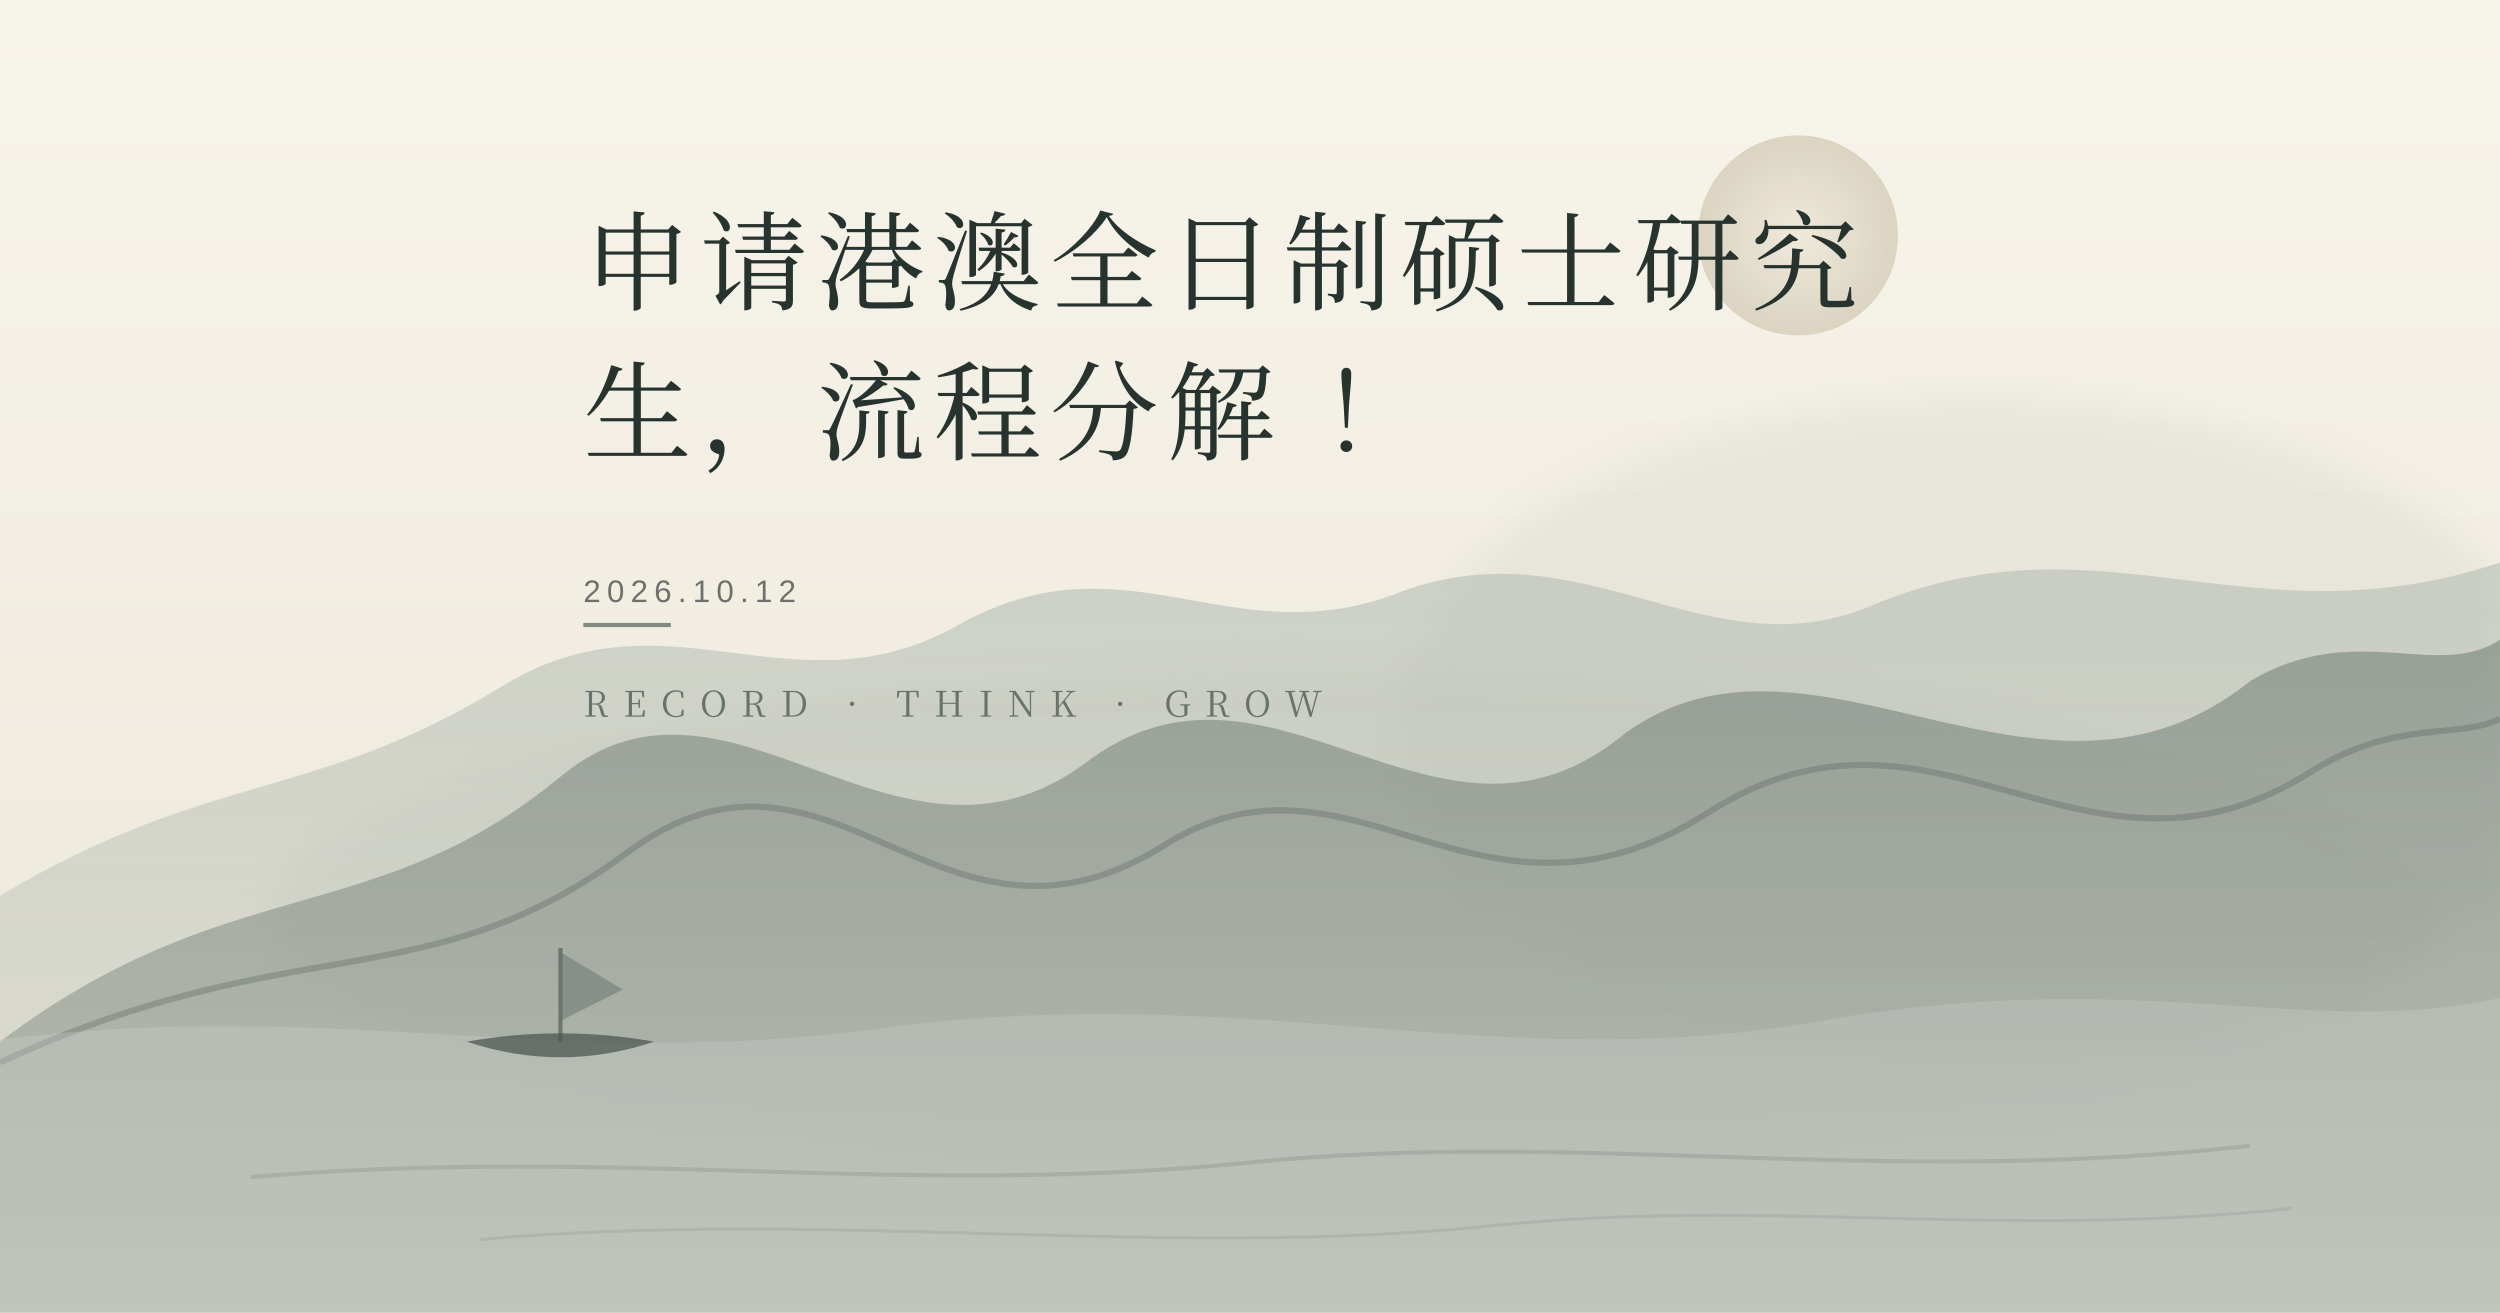
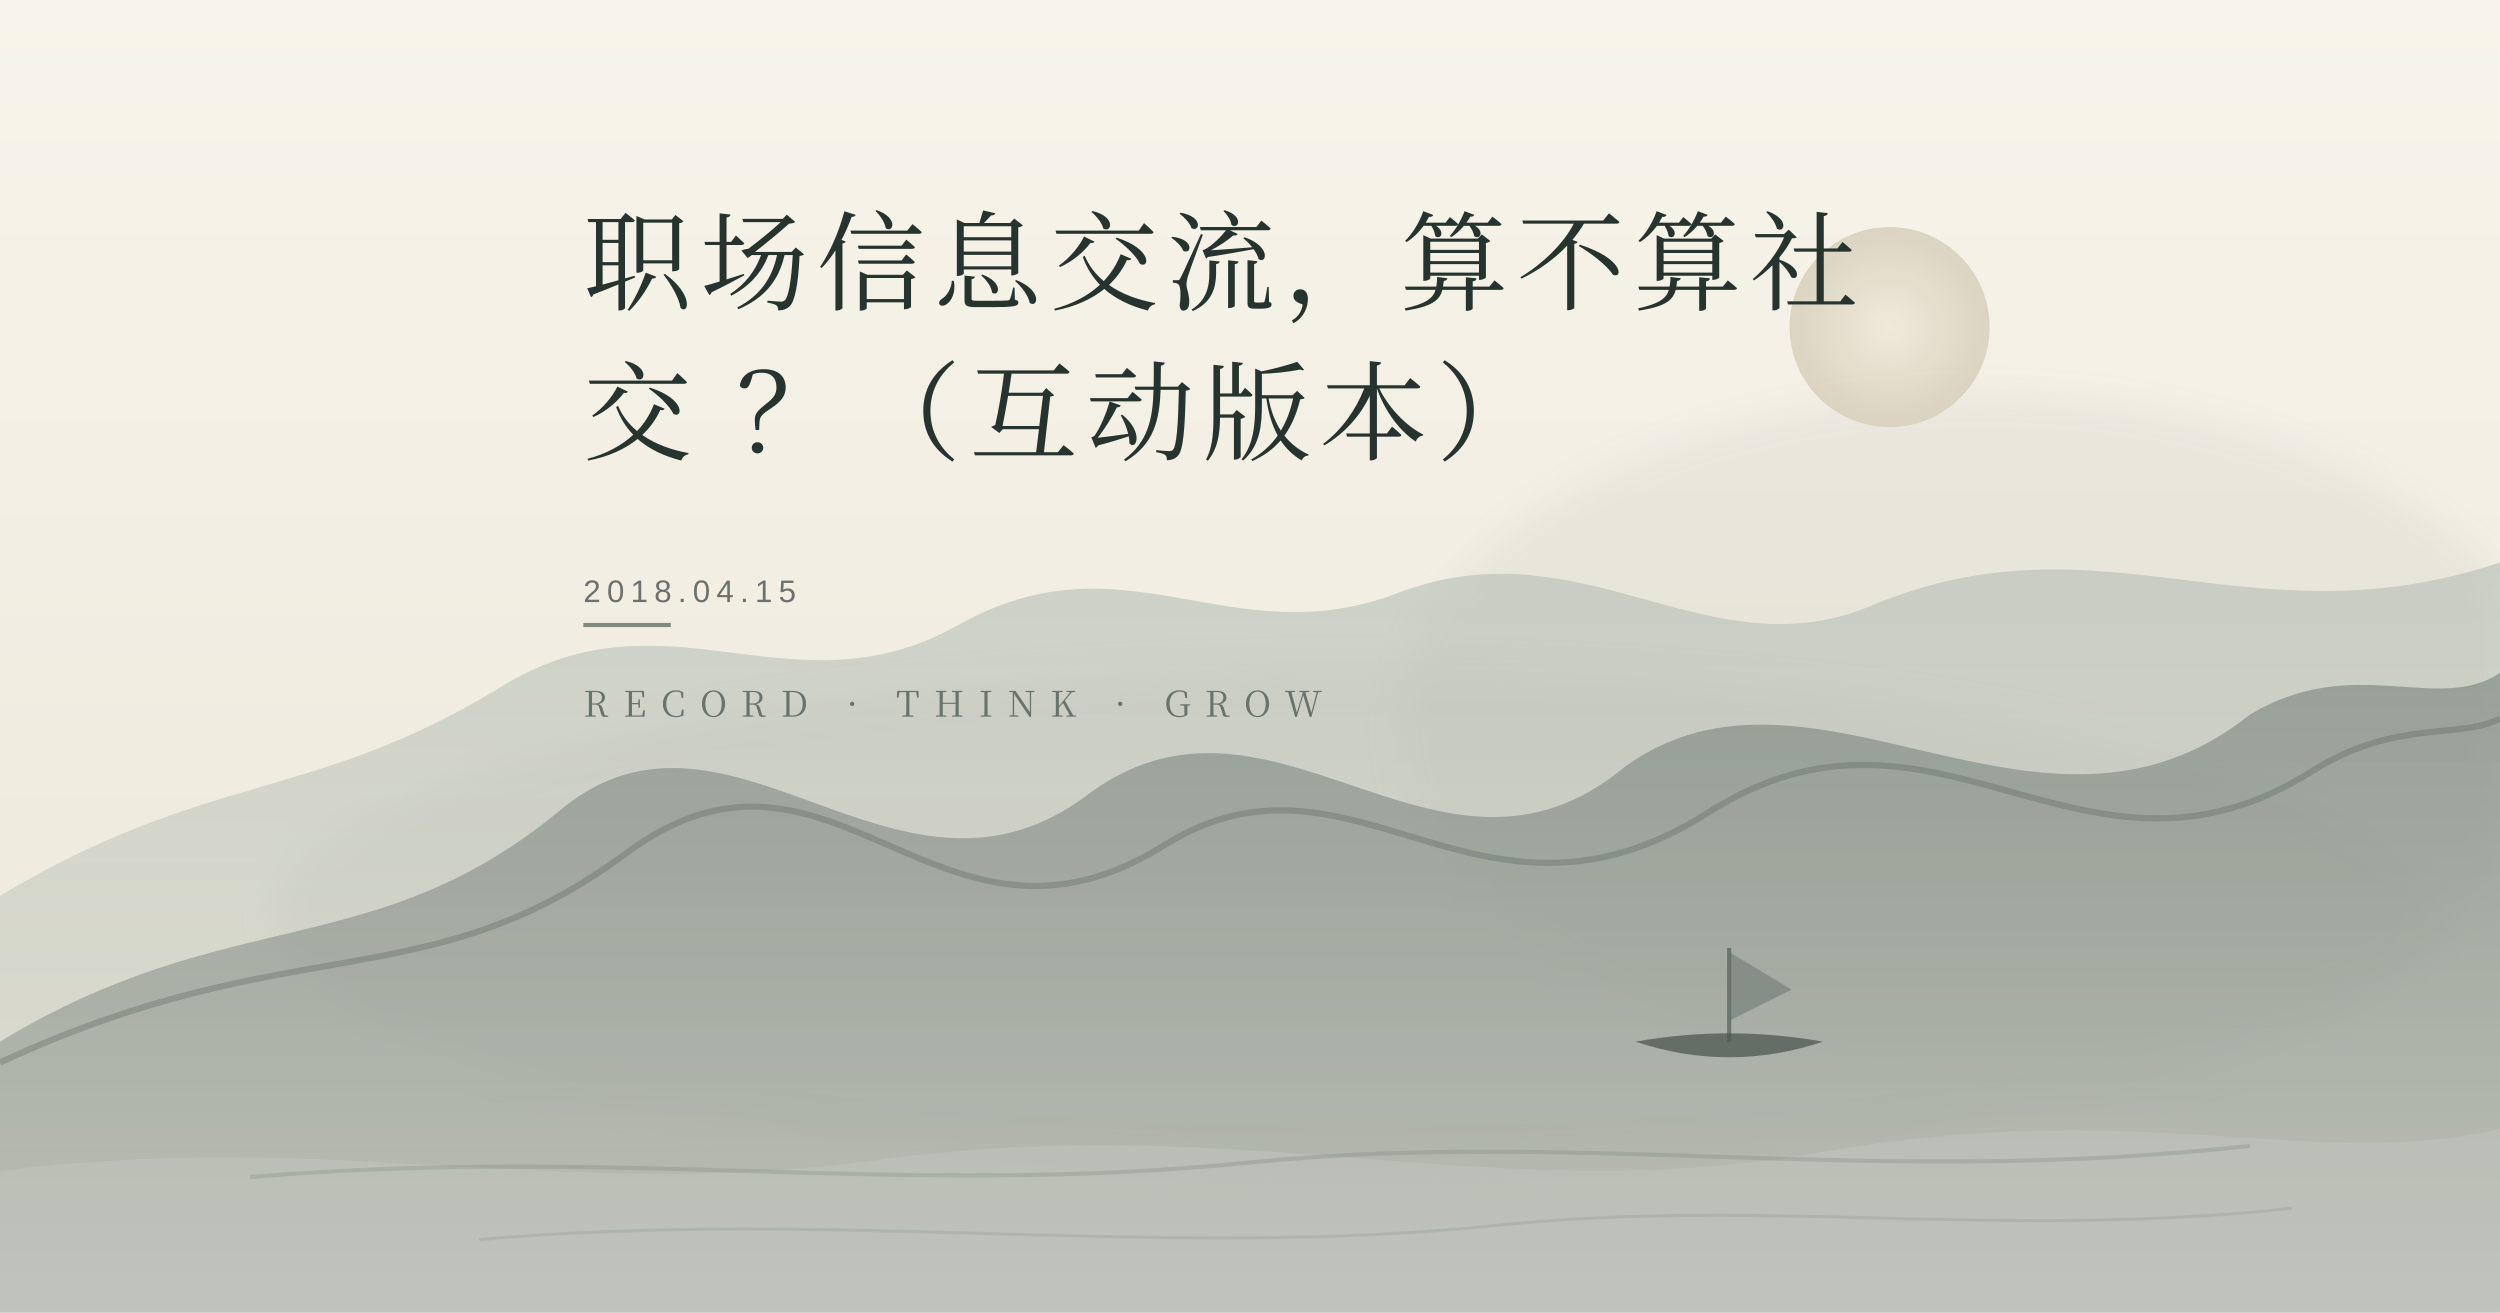
<svg xmlns="http://www.w3.org/2000/svg" width="1200" height="630" viewBox="0 0 1200 630">
  <defs>
    <linearGradient id="paper" x1="0" y1="0" x2="0" y2="1">
      <stop offset="0%" stop-color="#f7f4eb" />
      <stop offset="100%" stop-color="#ebe6d8" />
    </linearGradient>
    <linearGradient id="farMountain" x1="0" y1="0" x2="0" y2="1">
      <stop offset="0%" stop-color="#aeb8b0" />
      <stop offset="100%" stop-color="#d8d8cc" />
    </linearGradient>
    <linearGradient id="nearMountain" x1="0" y1="0" x2="0" y2="1">
      <stop offset="0%" stop-color="#69756f" />
      <stop offset="100%" stop-color="#9ba39b" />
    </linearGradient>
    <filter id="inkBlur">
      <feGaussianBlur stdDeviation="8" />
    </filter>
    <radialGradient id="moon">
      <stop offset="0%" stop-color="#eee8d8" />
      <stop offset="100%" stop-color="#d8d0bd" />
    </radialGradient>
    <style>

      .title {

        font-family:
          "Noto Serif CJK SC",
          "Source Han Serif SC",
          "Songti SC",
          "STSong",
          serif;

        font-size:
          52px;

        font-weight:
          500;

        letter-spacing:
          4px;

        fill:
          #26332f;
      }


      .subtitle {

        font-family:
          "Noto Serif CJK SC",
          "Source Han Serif SC",
          "Songti SC",
          "STSong",
          serif;

        font-size:
          17px;

        letter-spacing:
          7px;

        fill:
          #69736d;
      }


      .date {

        font-family:
          "Helvetica Neue",
          Arial,
          sans-serif;

        font-size:
          15px;

        letter-spacing:
          3px;

        fill:
          #6d716d;
      }

    </style>
  </defs>
  <rect x="0" y="0" width="1200" height="630" fill="url(#paper)" />
  <ellipse cx="650" cy="440" rx="520" ry="120" fill="#89958c" opacity="0.12" filter="url(#inkBlur)" />
  <ellipse cx="950" cy="350" rx="280" ry="160" fill="#738078" opacity="0.08" filter="url(#inkBlur)" />
-   <circle cx="863" cy="113" r="48" fill="url(#moon)" opacity="0.9" />
+   <circle cx="907" cy="157" r="48" fill="url(#moon)" opacity="0.9" />
  <path d="       M0 430        C100 370         150 385         240 330        C320 280         380 345         460 300        C540 255         590 315         670 285        C760 250         820 325         900 290        C1010 245         1080 310         1200 270        L1200 630       L0 630       Z     " fill="url(#farMountain)" opacity="0.55" />
-   <path d="       M0 500        C110 417         180 447         270 372        C350 307         430 432         520 367        C610 297         690 427         780 352        C870 287         980 407         1080 327        C1130 297         1170 327         1200 307        L1200 630       L0 630       Z     " fill="url(#nearMountain)" opacity="0.52" />
+   <path d="       M0 500        C110 433         180 463         270 388        C350 323         430 448         520 383        C610 313         690 443         780 368        C870 303         980 423         1080 343        C1130 313         1170 343         1200 323        L1200 630       L0 630       Z     " fill="url(#nearMountain)" opacity="0.52" />
  <path d="       M0 510        C140 445         205 480         300 410        C400 335         450 475         560 405        C650 350         710 460         820 390        C930 320         1000 440         1110 370        C1150 345         1180 355         1200 345     " fill="none" stroke="#59645e" stroke-width="3" opacity="0.35" />
-   <path d="       M0 499        C160 479         270 514         420 494        C600 469         720 519         880 489        C1030 464         1110 499         1200 479        L1200 630       L0 630       Z     " fill="#c4cbc4" opacity="0.38" />
+   <path d="       M0 562        C160 542         270 577         420 557        C600 532         720 582         880 552        C1030 527         1110 562         1200 542        L1200 630       L0 630       Z     " fill="#c4cbc4" opacity="0.38" />
  <path d="       M120 565        C300 550         430 575         600 558        C760 542         900 570         1080 550     " fill="none" stroke="#77827b" stroke-width="2" opacity="0.28" />
  <path d="       M230 595        C400 580         560 605         720 588        C850 575         960 595         1100 580     " fill="none" stroke="#77827b" stroke-width="1.5" opacity="0.20" />
-   <text x="280" y="145" class="title">申请港澳全日制硕士研究</text>
-   <text x="280" y="217" class="title">生，流程分解 ！</text>
+   <text x="280" y="145" class="title">职场信息交流，算不算社</text>
+   <text x="280" y="217" class="title">交 ？（互动版本）</text>
  <rect x="280" y="299" width="42" height="2" fill="#52615a" opacity="0.7" />
  <text x="280" y="344" class="subtitle">RECORD · THINK · GROW</text>
-   <text x="280" y="289" class="date">2026.10.12</text>
-   <path d="       M224 500        Q269 492         314 500        Q269 515         224 500        Z     " fill="#4d5752" opacity="0.75" />
-   <line x1="269" y1="500" x2="269" y2="455" stroke="#4d5752" stroke-width="2" opacity="0.65" />
-   <path d="       M269 457       L269 490       L299 475       Z     " fill="#66716b" opacity="0.5" />
+   <text x="280" y="289" class="date">2018.04.15</text>
+   <path d="       M785 500        Q830 492         875 500        Q830 515         785 500        Z     " fill="#4d5752" opacity="0.75" />
+   <line x1="830" y1="500" x2="830" y2="455" stroke="#4d5752" stroke-width="2" opacity="0.65" />
+   <path d="       M830 457       L830 490       L860 475       Z     " fill="#66716b" opacity="0.5" />
</svg>
